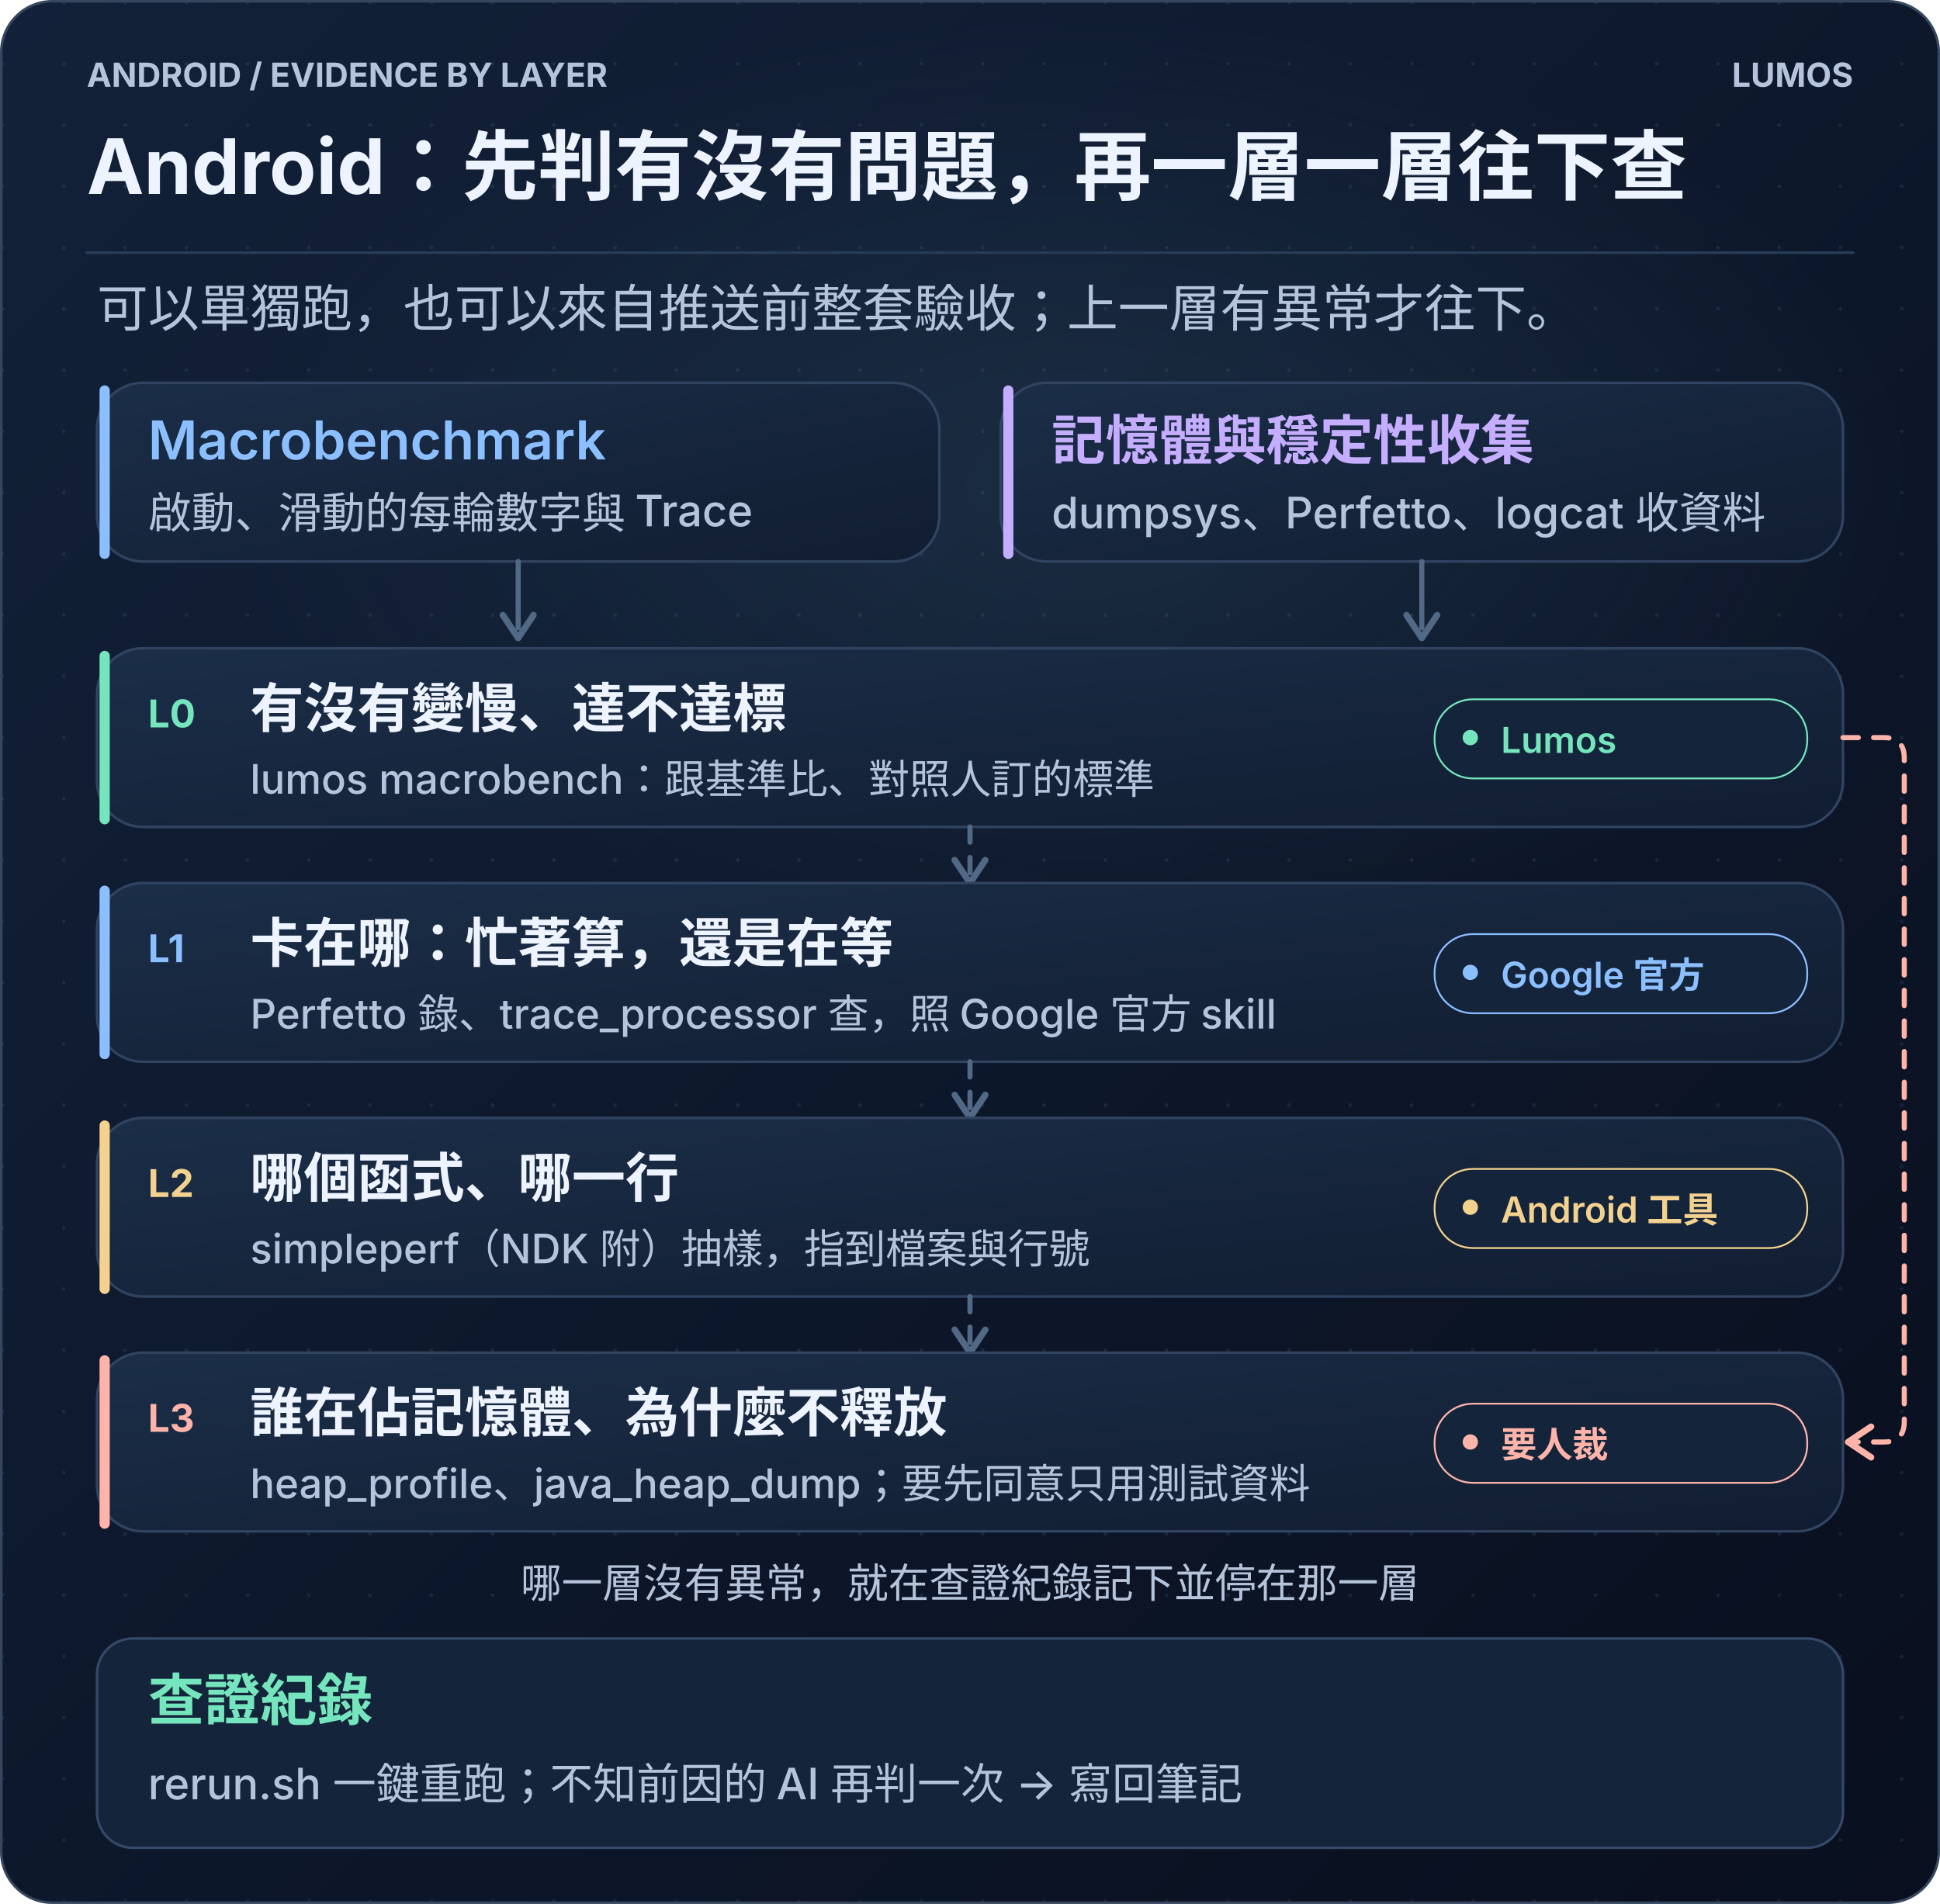
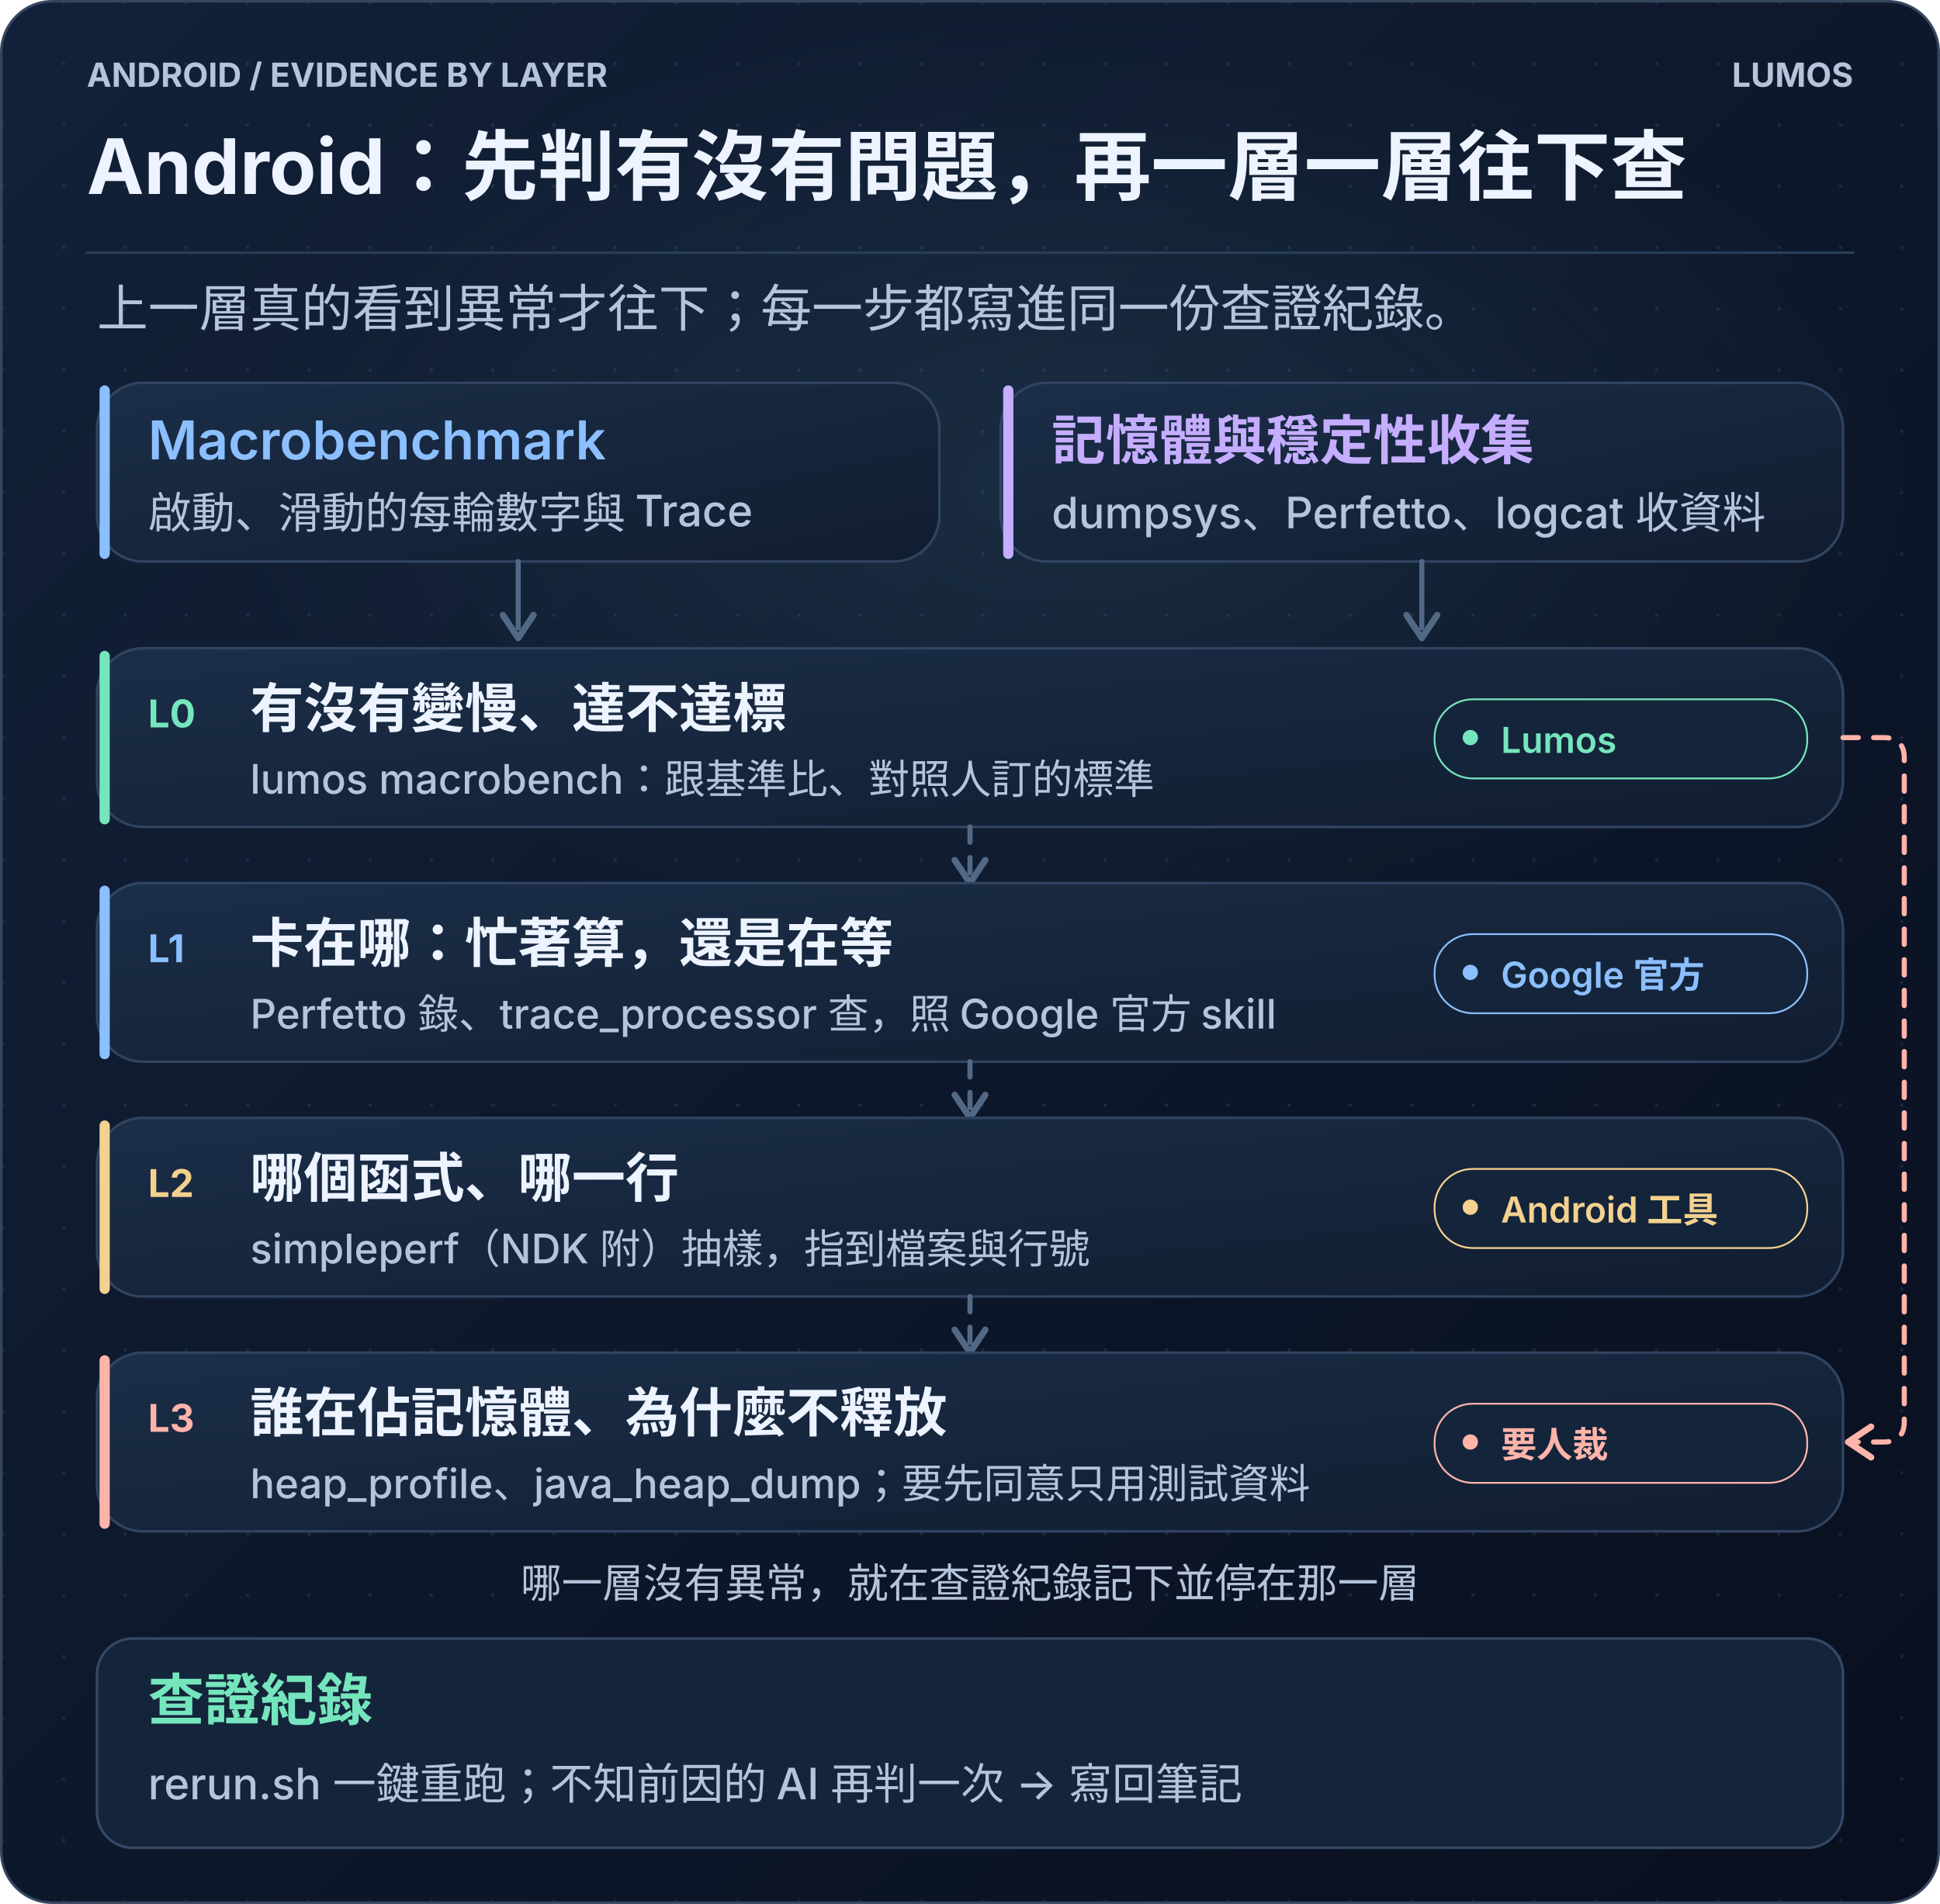
<svg xmlns="http://www.w3.org/2000/svg" width="760" height="746" viewBox="0 0 760 746" role="img" aria-labelledby="title desc">
  <defs>
    <linearGradient id="bg" x1="0" y1="0" x2="1" y2="1">
      <stop stop-color="#122139" />
      <stop offset="1" stop-color="#090f1e" />
    </linearGradient>
    <linearGradient id="panel" x1="0" y1="0" x2="1" y2="1">
      <stop stop-color="#1b2e48" />
      <stop offset="1" stop-color="#111d31" />
    </linearGradient>
    <radialGradient id="halo">
      <stop stop-color="#73b8d7" stop-opacity=".12" />
      <stop offset="1" stop-color="#73b8d7" stop-opacity="0" />
    </radialGradient>
    <pattern id="grid" width="24" height="24" patternUnits="userSpaceOnUse">
      <circle cx="1" cy="1" r=".7" fill="#718da9" opacity=".15" />
    </pattern>
  </defs>
  <rect x=".5" y=".5" width="759" height="745" rx="20" fill="url(#bg)" stroke="#35465e" />
  <rect x="1" y="1" width="758" height="744" rx="20" fill="url(#grid)" />
  <ellipse cx="420" cy="190" rx="335" ry="185" fill="url(#halo)" />
  <g font-family="Inter, 'PingFang TC', 'Noto Sans TC', 'Microsoft JhengHei', system-ui, sans-serif">
    <text x="34" y="34" font-size="13" fill="#b5c4db" text-anchor="start" font-weight="650">ANDROID / EVIDENCE BY LAYER</text>
    <text x="34" y="76" font-size="30" fill="#edf3ff" text-anchor="start" font-weight="650">Android：先判有沒有問題，再一層一層往下查</text>
    <path d="M34 99H726" fill="none" stroke="#283d58" stroke-width="1" stroke-linecap="round" stroke-linejoin="round" />
    <text x="726" y="34" font-size="13" fill="#b5c4db" text-anchor="end" font-weight="650">LUMOS</text>
-     <text x="38" y="128" font-size="20" fill="#b5c4db" text-anchor="start" font-weight="450">可以單獨跑，也可以來自推送前整套驗收；上一層有異常才往下。</text>
+     <text x="38" y="128" font-size="20" fill="#b5c4db" text-anchor="start" font-weight="450">上一層真的看到異常才往下；每一步都寫進同一份查證紀錄。</text>
    <g data-kind="android-inputs">
      <rect x="38" y="150" width="330" height="70" rx="18" fill="url(#panel)" stroke="#304461" stroke-width="1" />
      <rect x="39" y="151" width="4" height="68" rx="2" fill="#8bbfff" stroke="none" stroke-width="1" />
      <text x="58" y="180" font-size="21" fill="#8bbfff" text-anchor="start" font-weight="600">Macrobenchmark</text>
      <text x="58" y="207" font-size="17" fill="#b5c4db" text-anchor="start" font-weight="450">啟動、滑動的每輪數字與 Trace</text>
      <rect x="392" y="150" width="330" height="70" rx="18" fill="url(#panel)" stroke="#304461" stroke-width="1" />
      <rect x="393" y="151" width="4" height="68" rx="2" fill="#c5adff" stroke="none" stroke-width="1" />
      <text x="412" y="180" font-size="21" fill="#c5adff" text-anchor="start" font-weight="600">記憶體與穩定性收集</text>
      <text x="412" y="207" font-size="17" fill="#b5c4db" text-anchor="start" font-weight="450">dumpsys、Perfetto、logcat 收資料</text>
    </g>
    <path d="M203 220V246" fill="none" stroke="#526986" stroke-width="2" stroke-linecap="round" stroke-linejoin="round" />
    <polyline points="197,241 203,250 209,241" fill="none" stroke="#526986" stroke-width="2.5" stroke-linecap="round" stroke-linejoin="round" />
    <path d="M557 220V246" fill="none" stroke="#526986" stroke-width="2" stroke-linecap="round" stroke-linejoin="round" />
    <polyline points="551,241 557,250 563,241" fill="none" stroke="#526986" stroke-width="2.5" stroke-linecap="round" stroke-linejoin="round" />
    <g data-kind="android-layer" data-layer="L0">
      <rect x="38" y="254" width="684" height="70" rx="18" fill="url(#panel)" stroke="#304461" stroke-width="1" />
      <rect x="39" y="255" width="4" height="68" rx="2" fill="#75e5bd" stroke="none" stroke-width="1" />
      <text x="58" y="285" font-size="15" fill="#75e5bd" text-anchor="start" font-weight="700">L0</text>
      <text x="98" y="285" font-size="21" fill="#edf3ff" text-anchor="start" font-weight="600">有沒有變慢、達不達標</text>
      <text x="98" y="311" font-size="16" fill="#b5c4db" text-anchor="start" font-weight="450">lumos macrobench：跟基準比、對照人訂的標準</text>
      <rect x="562" y="274" width="146" height="31" rx="15" fill="#14243a" stroke="#75e5bd" stroke-width="0.7" />
      <circle cx="576" cy="289" r="3" fill="#75e5bd" stroke="none" stroke-width="1" />
      <text x="588" y="295" font-size="14" fill="#75e5bd" text-anchor="start" font-weight="600">Lumos</text>
    </g>
    <path d="M380 324V342" fill="none" stroke="#526986" stroke-width="2" stroke-linecap="round" stroke-linejoin="round" stroke-dasharray="6 6">
      <animate attributeName="stroke-dashoffset" values="0;-40" dur="2s" repeatCount="indefinite" />
    </path>
    <polyline points="374,337 380,346 386,337" fill="none" stroke="#526986" stroke-width="2.5" stroke-linecap="round" stroke-linejoin="round" />
    <g data-kind="android-layer" data-layer="L1">
      <rect x="38" y="346" width="684" height="70" rx="18" fill="url(#panel)" stroke="#304461" stroke-width="1" />
      <rect x="39" y="347" width="4" height="68" rx="2" fill="#8bbfff" stroke="none" stroke-width="1" />
      <text x="58" y="377" font-size="15" fill="#8bbfff" text-anchor="start" font-weight="700">L1</text>
      <text x="98" y="377" font-size="21" fill="#edf3ff" text-anchor="start" font-weight="600">卡在哪：忙著算，還是在等</text>
      <text x="98" y="403" font-size="16" fill="#b5c4db" text-anchor="start" font-weight="450">Perfetto 錄、trace_processor 查，照 Google 官方 skill</text>
      <rect x="562" y="366" width="146" height="31" rx="15" fill="#14243a" stroke="#8bbfff" stroke-width="0.7" />
      <circle cx="576" cy="381" r="3" fill="#8bbfff" stroke="none" stroke-width="1" />
      <text x="588" y="387" font-size="14" fill="#8bbfff" text-anchor="start" font-weight="600">Google 官方</text>
    </g>
    <path d="M380 416V434" fill="none" stroke="#526986" stroke-width="2" stroke-linecap="round" stroke-linejoin="round" stroke-dasharray="6 6">
      <animate attributeName="stroke-dashoffset" values="0;-40" dur="2s" repeatCount="indefinite" />
    </path>
    <polyline points="374,429 380,438 386,429" fill="none" stroke="#526986" stroke-width="2.5" stroke-linecap="round" stroke-linejoin="round" />
    <g data-kind="android-layer" data-layer="L2">
      <rect x="38" y="438" width="684" height="70" rx="18" fill="url(#panel)" stroke="#304461" stroke-width="1" />
      <rect x="39" y="439" width="4" height="68" rx="2" fill="#f3d18e" stroke="none" stroke-width="1" />
      <text x="58" y="469" font-size="15" fill="#f3d18e" text-anchor="start" font-weight="700">L2</text>
      <text x="98" y="469" font-size="21" fill="#edf3ff" text-anchor="start" font-weight="600">哪個函式、哪一行</text>
      <text x="98" y="495" font-size="16" fill="#b5c4db" text-anchor="start" font-weight="450">simpleperf（NDK 附）抽樣，指到檔案與行號</text>
      <rect x="562" y="458" width="146" height="31" rx="15" fill="#14243a" stroke="#f3d18e" stroke-width="0.7" />
      <circle cx="576" cy="473" r="3" fill="#f3d18e" stroke="none" stroke-width="1" />
      <text x="588" y="479" font-size="14" fill="#f3d18e" text-anchor="start" font-weight="600">Android 工具</text>
    </g>
    <path d="M380 508V526" fill="none" stroke="#526986" stroke-width="2" stroke-linecap="round" stroke-linejoin="round" stroke-dasharray="6 6">
      <animate attributeName="stroke-dashoffset" values="0;-40" dur="2s" repeatCount="indefinite" />
    </path>
    <polyline points="374,521 380,530 386,521" fill="none" stroke="#526986" stroke-width="2.5" stroke-linecap="round" stroke-linejoin="round" />
    <g data-kind="android-layer" data-layer="L3">
      <rect x="38" y="530" width="684" height="70" rx="18" fill="url(#panel)" stroke="#304461" stroke-width="1" />
      <rect x="39" y="531" width="4" height="68" rx="2" fill="#ffb4aa" stroke="none" stroke-width="1" />
      <text x="58" y="561" font-size="15" fill="#ffb4aa" text-anchor="start" font-weight="700">L3</text>
      <text x="98" y="561" font-size="21" fill="#edf3ff" text-anchor="start" font-weight="600">誰在佔記憶體、為什麼不釋放</text>
      <text x="98" y="587" font-size="16" fill="#b5c4db" text-anchor="start" font-weight="450">heap_profile、java_heap_dump；要先同意只用測試資料</text>
      <rect x="562" y="550" width="146" height="31" rx="15" fill="#14243a" stroke="#ffb4aa" stroke-width="0.7" />
      <circle cx="576" cy="565" r="3" fill="#ffb4aa" stroke="none" stroke-width="1" />
      <text x="588" y="571" font-size="14" fill="#ffb4aa" text-anchor="start" font-weight="600">要人裁</text>
    </g>
    <g data-kind="memory-shortcut">
      <path d="M722 289H738Q746 289 746 297V557Q746 565 738 565H726" fill="none" stroke="#ffb4aa" stroke-width="2" stroke-linecap="round" stroke-linejoin="round" stroke-dasharray="6 6">
        <animate attributeName="stroke-dashoffset" values="0;-40" dur="2s" repeatCount="indefinite" />
      </path>
      <polyline points="733,559 724,565 733,571" fill="none" stroke="#ffb4aa" stroke-width="2.5" stroke-linecap="round" stroke-linejoin="round" />
    </g>
    <text x="380" y="626" font-size="16" fill="#b5c4db" text-anchor="middle" font-weight="450">哪一層沒有異常，就在查證紀錄記下並停在那一層</text>
    <g data-kind="android-record">
      <rect x="38" y="642" width="684" height="82" rx="14" fill="#14243a" stroke="#344967" stroke-width="1" />
      <text x="58" y="674" font-size="22" fill="#75e5bd" text-anchor="start" font-weight="650">查證紀錄</text>
      <text x="58" y="705" font-size="17" fill="#b5c4db" text-anchor="start" font-weight="450">rerun.sh 一鍵重跑；不知前因的 AI 再判一次 → 寫回筆記</text>
    </g>
  </g>
</svg>
